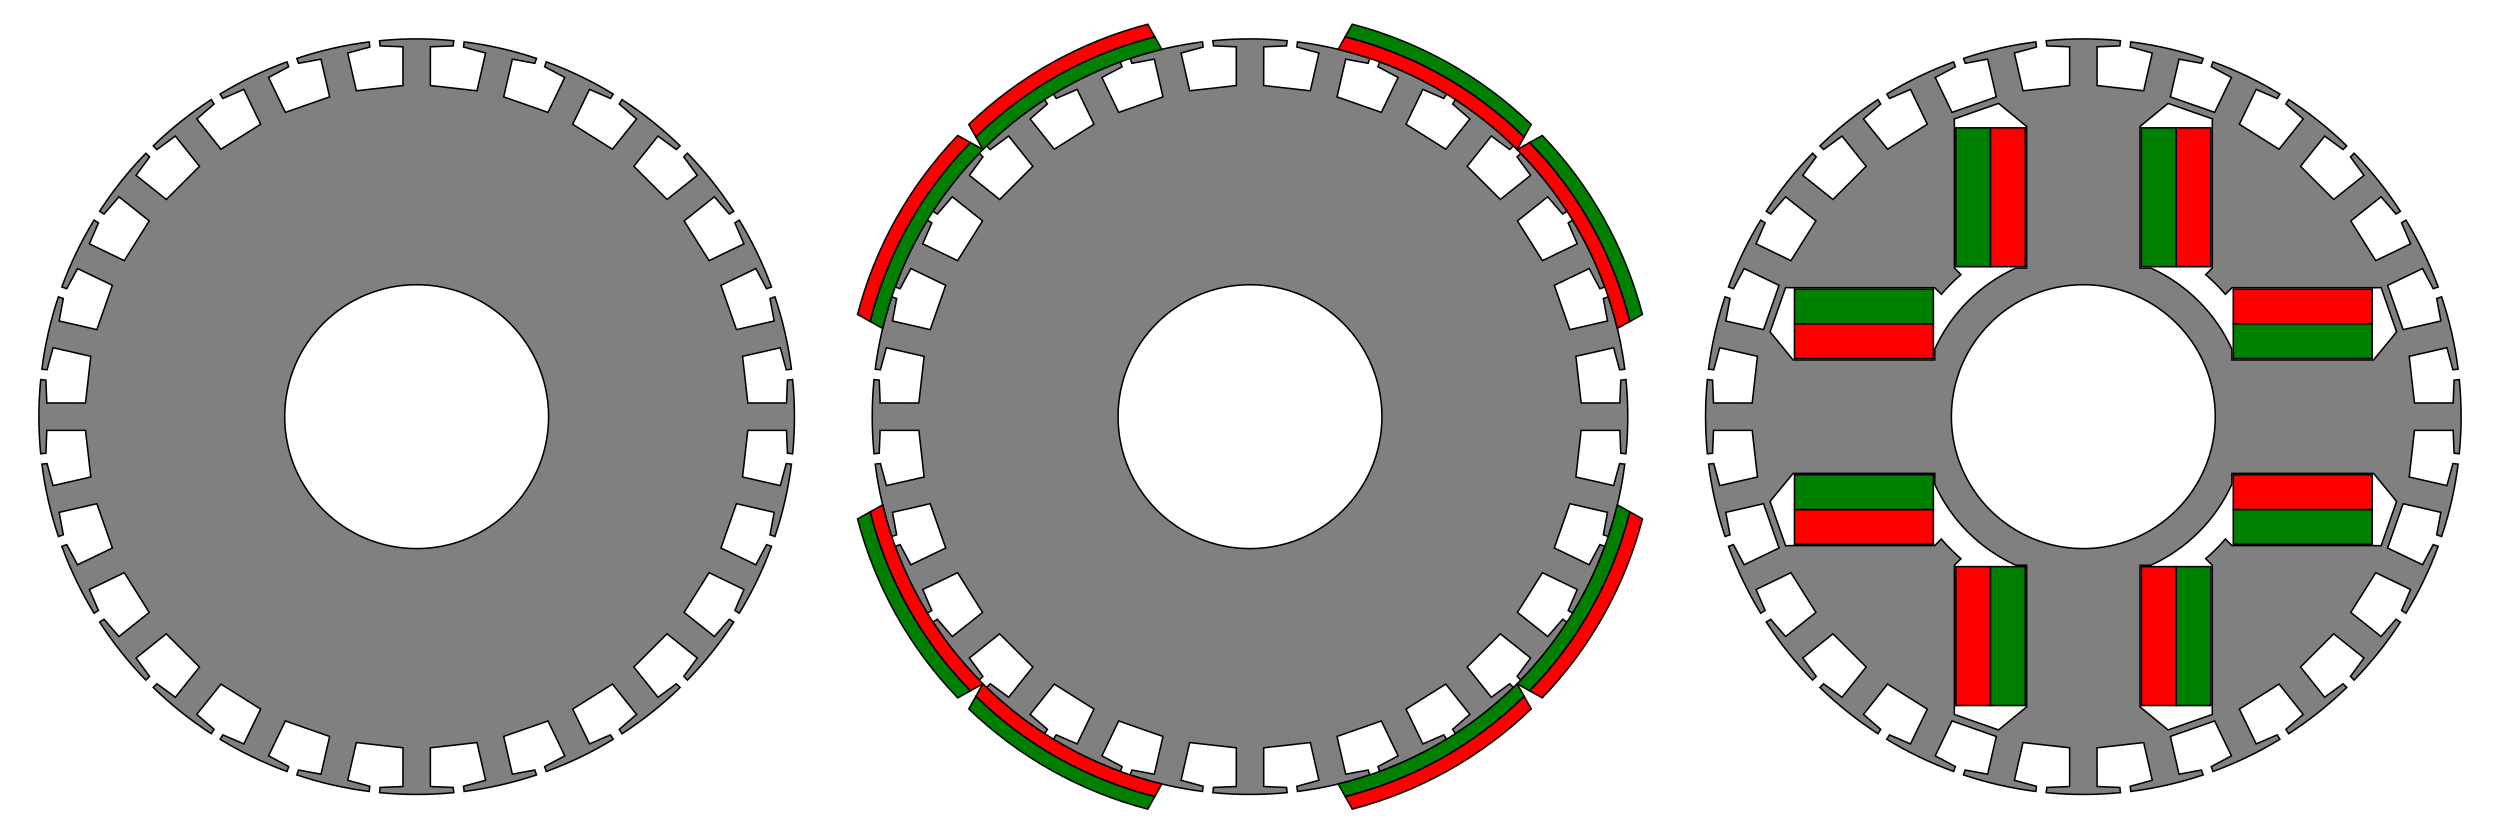
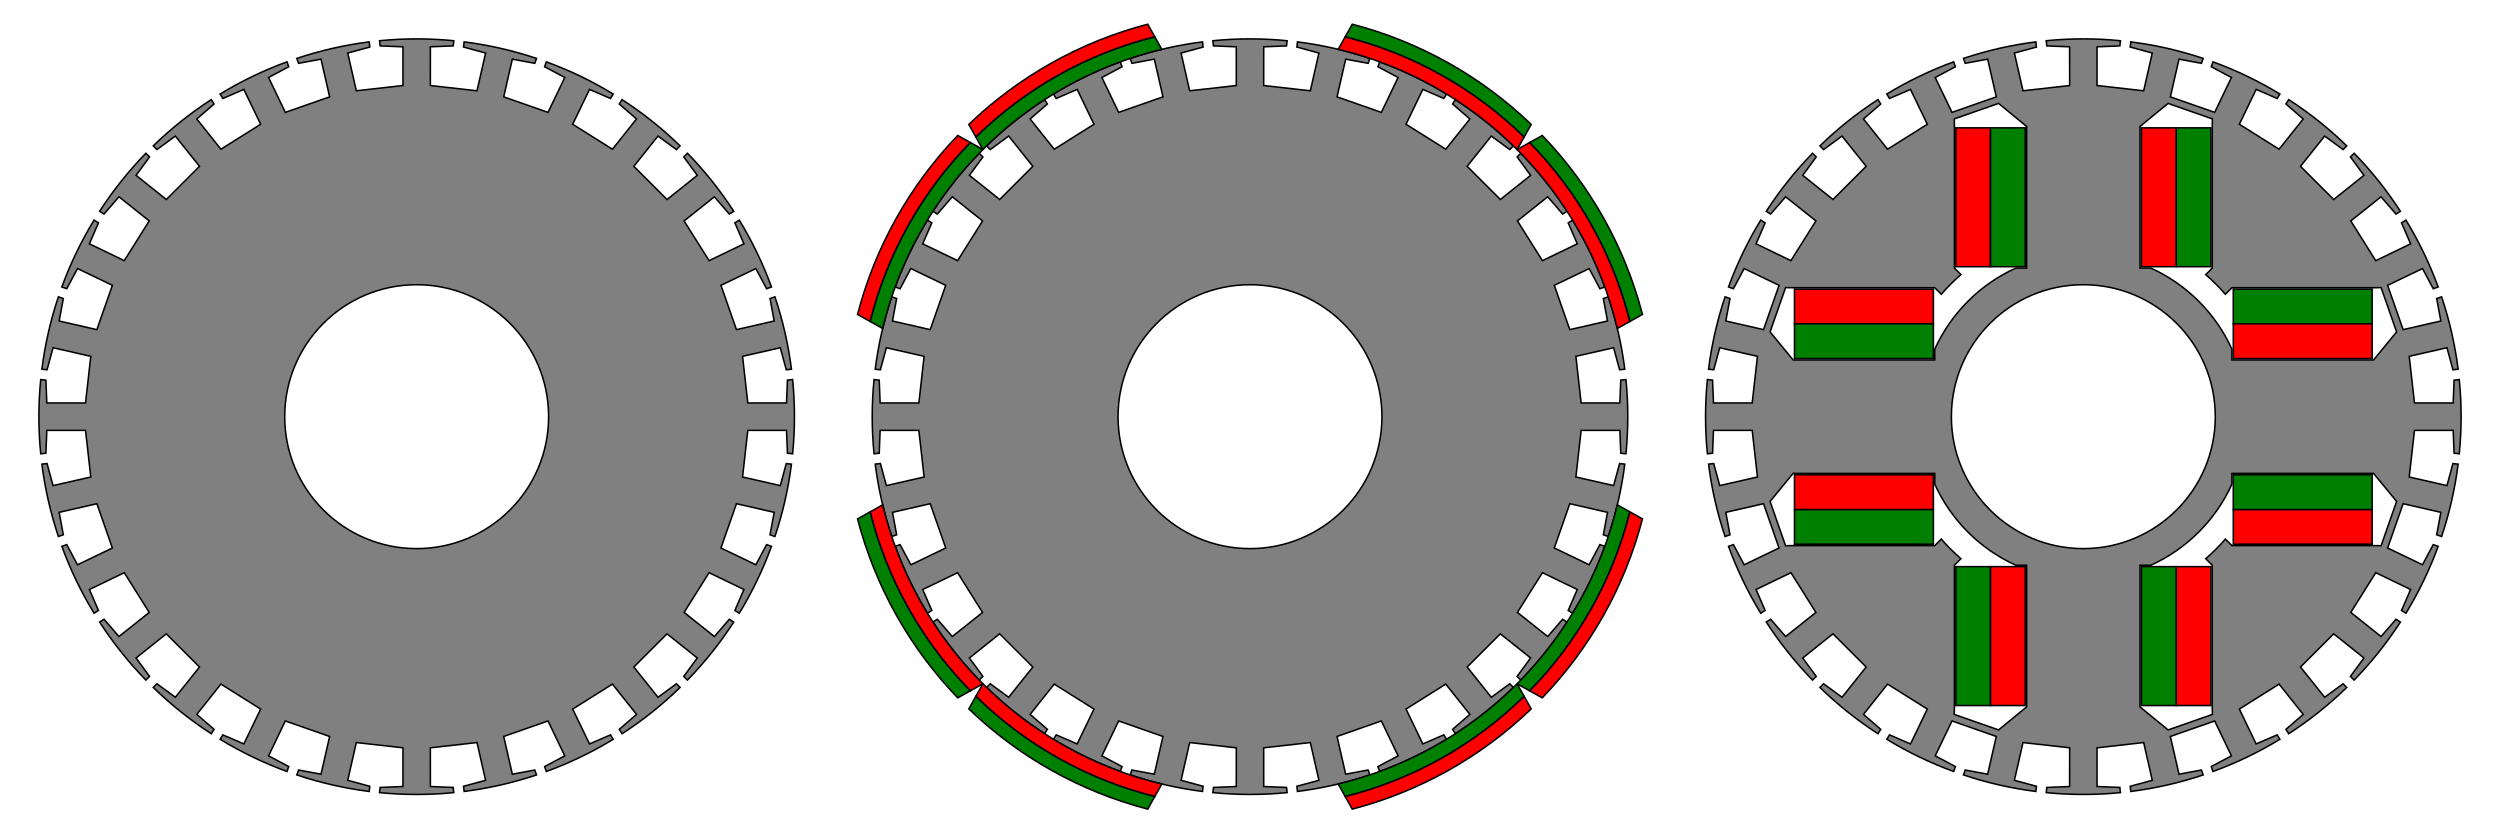
<svg xmlns="http://www.w3.org/2000/svg" width="800" height="267" viewBox="0 0 800 267">
  <rect x="-80" y="-26.7" width="960" height="320.4" fill="rgb(100%, 100%, 100%)" fill-opacity="1" />
  <path fill-rule="evenodd" fill="rgb(50%, 50%, 50%)" fill-opacity="1" stroke-width="0.5" stroke-linecap="round" stroke-linejoin="miter" stroke="rgb(0%, 0%, 0%)" stroke-opacity="1" stroke-miterlimit="10" d="M 13.031 145.211 L 14.688 145.023 L 14.98 137.723 L 27.367 137.715 L 29.051 152.641 L 16.973 155.391 L 15.059 148.336 L 13.402 148.523 C 14.398 156.398 16.172 164.156 18.688 171.684 L 20.262 171.133 L 18.926 163.949 L 31 161.184 L 35.961 175.363 L 24.797 180.73 L 21.363 174.277 L 19.789 174.828 C 22.516 182.285 25.965 189.453 30.098 196.234 L 31.508 195.348 L 28.605 188.641 L 39.762 183.258 L 47.754 195.977 L 38.066 203.691 L 33.281 198.168 L 31.871 199.055 C 36.188 205.719 41.148 211.938 46.68 217.629 L 47.859 216.449 L 43.539 210.559 L 53.219 202.824 L 63.84 213.449 L 56.109 223.129 L 50.219 218.805 L 49.039 219.984 C 54.727 225.52 60.949 230.48 67.613 234.797 L 68.5 233.387 L 62.973 228.602 L 70.691 218.91 L 83.41 226.902 L 78.027 238.059 L 71.32 235.16 L 70.434 236.57 C 77.211 240.699 84.383 244.152 91.836 246.879 L 92.387 245.305 L 85.938 241.871 L 91.305 230.703 L 105.484 235.668 L 102.719 247.742 L 95.535 246.406 L 94.984 247.977 C 102.512 250.496 110.27 252.266 118.145 253.266 L 118.328 251.609 L 111.277 249.695 L 114.023 237.617 L 128.953 239.297 L 128.945 251.688 L 121.641 251.98 L 121.457 253.637 C 129.355 254.418 137.312 254.418 145.211 253.637 L 145.023 251.98 L 137.723 251.688 L 137.715 239.297 L 152.641 237.617 L 155.391 249.695 L 148.336 251.609 L 148.523 253.266 C 156.398 252.266 164.156 250.496 171.684 247.977 L 171.133 246.406 L 163.949 247.742 L 161.184 235.668 L 175.363 230.703 L 180.73 241.871 L 174.277 245.305 L 174.828 246.879 C 182.285 244.152 189.453 240.699 196.234 236.57 L 195.348 235.16 L 188.641 238.059 L 183.258 226.902 L 195.977 218.91 L 203.691 228.602 L 198.168 233.387 L 199.055 234.797 C 205.719 230.48 211.938 225.52 217.629 219.984 L 216.449 218.805 L 210.559 223.129 L 202.824 213.449 L 213.449 202.824 L 223.129 210.559 L 218.805 216.449 L 219.984 217.629 C 225.52 211.938 230.48 205.719 234.797 199.055 L 233.387 198.168 L 228.602 203.691 L 218.91 195.977 L 226.902 183.258 L 238.059 188.641 L 235.16 195.348 L 236.57 196.234 C 240.699 189.453 244.152 182.285 246.879 174.828 L 245.305 174.277 L 241.871 180.73 L 230.703 175.363 L 235.668 161.184 L 247.742 163.949 L 246.406 171.133 L 247.977 171.684 C 250.496 164.156 252.266 156.398 253.266 148.523 L 251.609 148.336 L 249.695 155.391 L 237.617 152.641 L 239.297 137.715 L 251.688 137.723 L 251.98 145.023 L 253.637 145.211 C 254.418 137.312 254.418 129.355 253.637 121.457 L 251.98 121.641 L 251.688 128.945 L 239.297 128.953 L 237.617 114.023 L 249.695 111.277 L 251.609 118.328 L 253.266 118.145 C 252.266 110.27 250.496 102.512 247.977 94.984 L 246.406 95.535 L 247.742 102.719 L 235.668 105.484 L 230.703 91.305 L 241.871 85.938 L 245.305 92.387 L 246.879 91.836 C 244.152 84.383 240.699 77.211 236.57 70.434 L 235.16 71.32 L 238.059 78.027 L 226.902 83.41 L 218.91 70.691 L 228.602 62.973 L 233.387 68.5 L 234.797 67.613 C 230.48 60.949 225.52 54.727 219.984 49.039 L 218.805 50.219 L 223.129 56.109 L 213.449 63.84 L 202.824 53.219 L 210.559 43.539 L 216.449 47.859 L 217.629 46.68 C 211.938 41.148 205.719 36.188 199.055 31.871 L 198.168 33.281 L 203.691 38.066 L 195.977 47.754 L 183.258 39.762 L 188.641 28.605 L 195.348 31.508 L 196.234 30.098 C 189.453 25.965 182.285 22.516 174.828 19.789 L 174.277 21.363 L 180.73 24.797 L 175.363 35.961 L 161.184 31 L 163.949 18.926 L 171.133 20.262 L 171.684 18.688 C 164.156 16.172 156.398 14.398 148.523 13.402 L 148.336 15.059 L 155.391 16.973 L 152.641 29.051 L 137.715 27.367 L 137.723 14.98 L 145.023 14.688 L 145.211 13.031 C 137.312 12.25 129.355 12.25 121.457 13.031 L 121.641 14.688 L 128.945 14.98 L 128.953 27.367 L 114.023 29.051 L 111.277 16.973 L 118.328 15.059 L 118.145 13.402 C 110.27 14.398 102.512 16.172 94.984 18.688 L 95.535 20.262 L 102.719 18.926 L 105.484 31 L 91.305 35.961 L 85.938 24.797 L 92.387 21.363 L 91.836 19.789 C 84.383 22.516 77.211 25.965 70.434 30.098 L 71.32 31.508 L 78.027 28.605 L 83.41 39.762 L 70.691 47.754 L 62.973 38.066 L 68.5 33.281 L 67.613 31.871 C 60.949 36.188 54.727 41.148 49.039 46.68 L 50.219 47.859 L 56.109 43.539 L 63.84 53.219 L 53.219 63.84 L 43.539 56.109 L 47.859 50.219 L 46.68 49.039 C 41.148 54.727 36.188 60.949 31.871 67.613 L 33.281 68.5 L 38.066 62.973 L 47.754 70.691 L 39.762 83.41 L 28.605 78.027 L 31.508 71.32 L 30.098 70.434 C 25.965 77.211 22.516 84.383 19.789 91.836 L 21.363 92.387 L 24.797 85.938 L 35.961 91.305 L 31 105.484 L 18.926 102.719 L 20.262 95.535 L 18.688 94.984 C 16.172 102.512 14.398 110.27 13.402 118.145 L 15.059 118.328 L 16.973 111.277 L 29.051 114.023 L 27.367 128.953 L 14.98 128.945 L 14.688 121.641 L 13.031 121.457 C 12.25 129.355 12.25 137.312 13.031 145.211 Z M 175.555 133.332 C 175.555 156.652 156.652 175.555 133.332 175.555 C 110.016 175.555 91.109 156.652 91.109 133.332 C 91.109 110.016 110.016 91.109 133.332 91.109 C 156.652 91.109 175.555 110.016 175.555 133.332 Z M 175.555 133.332 " />
  <path fill-rule="evenodd" fill="rgb(50%, 50%, 50%)" fill-opacity="1" stroke-width="0.5" stroke-linecap="round" stroke-linejoin="miter" stroke="rgb(0%, 0%, 0%)" stroke-opacity="1" stroke-miterlimit="10" d="M 279.695 145.211 L 281.352 145.023 L 281.648 137.723 L 294.035 137.715 L 295.719 152.641 L 283.637 155.391 L 281.727 148.336 L 280.07 148.523 C 281.066 156.398 282.836 164.156 285.355 171.684 L 286.93 171.133 L 285.594 163.949 L 297.668 161.184 L 302.629 175.363 L 291.465 180.73 L 288.031 174.277 L 286.457 174.828 C 289.18 182.285 292.633 189.453 296.762 196.234 L 298.176 195.348 L 295.273 188.641 L 306.43 183.258 L 314.422 195.977 L 304.73 203.691 L 299.949 198.168 L 298.535 199.055 C 302.852 205.719 307.812 211.938 313.348 217.629 L 314.527 216.449 L 310.207 210.559 L 319.887 202.824 L 330.508 213.449 L 322.777 223.129 L 316.883 218.805 L 315.707 219.984 C 321.395 225.52 327.617 230.48 334.277 234.797 L 335.164 233.387 L 329.641 228.602 L 337.355 218.91 L 350.078 226.902 L 344.695 238.059 L 337.988 235.16 L 337.102 236.57 C 343.879 240.699 351.047 244.152 358.504 246.879 L 359.055 245.305 L 352.605 241.871 L 357.969 230.703 L 372.148 235.668 L 369.383 247.742 L 362.199 246.406 L 361.648 247.977 C 369.176 250.496 376.934 252.266 384.809 253.266 L 384.996 251.609 L 377.945 249.695 L 380.691 237.617 L 395.621 239.297 L 395.609 251.688 L 388.309 251.98 L 388.121 253.637 C 396.023 254.418 403.977 254.418 411.879 253.637 L 411.691 251.98 L 404.391 251.688 L 404.379 239.297 L 419.309 237.617 L 422.055 249.695 L 415.004 251.609 L 415.191 253.266 C 423.066 252.266 430.824 250.496 438.352 247.977 L 437.801 246.406 L 430.617 247.742 L 427.852 235.668 L 442.031 230.703 L 447.395 241.871 L 440.945 245.305 L 441.496 246.879 C 448.953 244.152 456.121 240.699 462.898 236.57 L 462.012 235.16 L 455.305 238.059 L 449.922 226.902 L 462.645 218.91 L 470.359 228.602 L 464.836 233.387 L 465.723 234.797 C 472.383 230.48 478.605 225.52 484.293 219.984 L 483.117 218.805 L 477.223 223.129 L 469.492 213.449 L 480.113 202.824 L 489.793 210.559 L 485.473 216.449 L 486.652 217.629 C 492.188 211.938 497.148 205.719 501.465 199.055 L 500.051 198.168 L 495.27 203.691 L 485.578 195.977 L 493.57 183.258 L 504.727 188.641 L 501.824 195.348 L 503.238 196.234 C 507.367 189.453 510.82 182.285 513.543 174.828 L 511.969 174.277 L 508.535 180.73 L 497.371 175.363 L 502.332 161.184 L 514.406 163.949 L 513.07 171.133 L 514.645 171.684 C 517.164 164.156 518.934 156.398 519.93 148.523 L 518.273 148.336 L 516.363 155.391 L 504.281 152.641 L 505.965 137.715 L 518.352 137.723 L 518.648 145.023 L 520.305 145.211 C 521.082 137.312 521.082 129.355 520.305 121.457 L 518.648 121.641 L 518.352 128.945 L 505.965 128.953 L 504.281 114.023 L 516.363 111.277 L 518.273 118.328 L 519.93 118.145 C 518.934 110.27 517.164 102.512 514.645 94.984 L 513.07 95.535 L 514.406 102.719 L 502.332 105.484 L 497.371 91.305 L 508.535 85.938 L 511.969 92.387 L 513.543 91.836 C 510.82 84.383 507.367 77.211 503.238 70.434 L 501.824 71.32 L 504.727 78.027 L 493.57 83.41 L 485.578 70.691 L 495.27 62.973 L 500.051 68.5 L 501.465 67.613 C 497.148 60.949 492.188 54.727 486.652 49.039 L 485.473 50.219 L 489.793 56.109 L 480.113 63.84 L 469.492 53.219 L 477.223 43.539 L 483.117 47.859 L 484.293 46.68 C 478.605 41.148 472.383 36.188 465.723 31.871 L 464.836 33.281 L 470.359 38.066 L 462.645 47.754 L 449.922 39.762 L 455.305 28.605 L 462.012 31.508 L 462.898 30.098 C 456.121 25.965 448.953 22.516 441.496 19.789 L 440.945 21.363 L 447.395 24.797 L 442.031 35.961 L 427.852 31 L 430.617 18.926 L 437.801 20.262 L 438.352 18.688 C 430.824 16.172 423.066 14.398 415.191 13.402 L 415.004 15.059 L 422.055 16.973 L 419.309 29.051 L 404.379 27.367 L 404.391 14.98 L 411.691 14.688 L 411.879 13.031 C 403.977 12.25 396.023 12.25 388.121 13.031 L 388.309 14.688 L 395.609 14.98 L 395.621 27.367 L 380.691 29.051 L 377.945 16.973 L 384.996 15.059 L 384.809 13.402 C 376.934 14.398 369.176 16.172 361.648 18.688 L 362.199 20.262 L 369.383 18.926 L 372.148 31 L 357.969 35.961 L 352.605 24.797 L 359.055 21.363 L 358.504 19.789 C 351.047 22.516 343.879 25.965 337.102 30.098 L 337.988 31.508 L 344.695 28.605 L 350.078 39.762 L 337.355 47.754 L 329.641 38.066 L 335.164 33.281 L 334.277 31.871 C 327.617 36.188 321.395 41.148 315.707 46.68 L 316.883 47.859 L 322.777 43.539 L 330.508 53.219 L 319.887 63.84 L 310.207 56.109 L 314.527 50.219 L 313.348 49.039 C 307.812 54.727 302.852 60.949 298.535 67.613 L 299.949 68.5 L 304.73 62.973 L 314.422 70.691 L 306.43 83.41 L 295.273 78.027 L 298.176 71.32 L 296.762 70.434 C 292.633 77.211 289.18 84.383 286.457 91.836 L 288.031 92.387 L 291.465 85.938 L 302.629 91.305 L 297.668 105.484 L 285.594 102.719 L 286.93 95.535 L 285.355 94.984 C 282.836 102.512 281.066 110.27 280.07 118.145 L 281.727 118.328 L 283.637 111.277 L 295.719 114.023 L 294.035 128.953 L 281.648 128.945 L 281.352 121.641 L 279.695 121.457 C 278.918 129.355 278.918 137.312 279.695 145.211 Z M 442.223 133.332 C 442.223 156.652 423.32 175.555 400 175.555 C 376.68 175.555 357.777 156.652 357.777 133.332 C 357.777 110.016 376.68 91.109 400 91.109 C 423.32 91.109 442.223 110.016 442.223 133.332 Z M 442.223 133.332 " />
  <path fill-rule="evenodd" fill="rgb(100%, 0%, 0%)" fill-opacity="1" stroke-width="0.5" stroke-linecap="round" stroke-linejoin="miter" stroke="rgb(0%, 0%, 0%)" stroke-opacity="1" stroke-miterlimit="10" d="M 314.52 218.816 C 298.754 203.051 287.656 183.234 282.453 161.555 L 278.434 163.805 C 283.84 185.402 294.91 205.172 310.5 221.066 Z M 314.52 218.816 " />
  <path fill-rule="evenodd" fill="rgb(0%, 50%, 0%)" fill-opacity="1" stroke-width="0.5" stroke-linecap="round" stroke-linejoin="miter" stroke="rgb(0%, 0%, 0%)" stroke-opacity="1" stroke-miterlimit="10" d="M 310.5 221.066 C 294.91 205.172 283.84 185.402 278.434 163.805 L 274.414 166.055 C 280.023 187.574 291.062 207.289 306.484 223.316 Z M 310.5 221.066 " />
  <path fill-rule="evenodd" fill="rgb(100%, 0%, 0%)" fill-opacity="1" stroke-width="0.5" stroke-linecap="round" stroke-linejoin="miter" stroke="rgb(0%, 0%, 0%)" stroke-opacity="1" stroke-miterlimit="10" d="M 371.777 250.883 C 350.102 245.676 330.285 234.578 314.52 218.816 L 312.27 222.832 C 328.164 238.426 347.93 249.496 369.527 254.898 Z M 371.777 250.883 " />
  <path fill-rule="evenodd" fill="rgb(0%, 50%, 0%)" fill-opacity="1" stroke-width="0.5" stroke-linecap="round" stroke-linejoin="miter" stroke="rgb(0%, 0%, 0%)" stroke-opacity="1" stroke-miterlimit="10" d="M 369.527 254.898 C 347.93 249.496 328.164 238.426 312.27 222.832 L 310.02 226.852 C 326.043 242.27 345.758 253.312 367.277 258.918 Z M 369.527 254.898 " />
  <path fill-rule="evenodd" fill="rgb(0%, 50%, 0%)" fill-opacity="1" stroke-width="0.5" stroke-linecap="round" stroke-linejoin="miter" stroke="rgb(0%, 0%, 0%)" stroke-opacity="1" stroke-miterlimit="10" d="M 485.48 218.816 C 469.715 234.578 449.898 245.676 428.223 250.883 L 430.473 254.898 C 452.07 249.496 471.836 238.426 487.73 222.832 Z M 485.48 218.816 " />
  <path fill-rule="evenodd" fill="rgb(100%, 0%, 0%)" fill-opacity="1" stroke-width="0.5" stroke-linecap="round" stroke-linejoin="miter" stroke="rgb(0%, 0%, 0%)" stroke-opacity="1" stroke-miterlimit="10" d="M 487.73 222.832 C 471.836 238.426 452.07 249.496 430.473 254.898 L 432.723 258.918 C 454.242 253.312 473.957 242.27 489.98 226.852 Z M 487.73 222.832 " />
  <path fill-rule="evenodd" fill="rgb(0%, 50%, 0%)" fill-opacity="1" stroke-width="0.5" stroke-linecap="round" stroke-linejoin="miter" stroke="rgb(0%, 0%, 0%)" stroke-opacity="1" stroke-miterlimit="10" d="M 517.547 161.555 C 512.344 183.234 501.246 203.051 485.48 218.816 L 489.5 221.066 C 505.09 205.172 516.16 185.402 521.566 163.805 Z M 517.547 161.555 " />
  <path fill-rule="evenodd" fill="rgb(100%, 0%, 0%)" fill-opacity="1" stroke-width="0.5" stroke-linecap="round" stroke-linejoin="miter" stroke="rgb(0%, 0%, 0%)" stroke-opacity="1" stroke-miterlimit="10" d="M 521.566 163.805 C 516.16 185.402 505.09 205.172 489.5 221.066 L 493.516 223.316 C 508.938 207.289 519.977 187.574 525.586 166.055 Z M 521.566 163.805 " />
  <path fill-rule="evenodd" fill="rgb(100%, 0%, 0%)" fill-opacity="1" stroke-width="0.5" stroke-linecap="round" stroke-linejoin="miter" stroke="rgb(0%, 0%, 0%)" stroke-opacity="1" stroke-miterlimit="10" d="M 485.48 47.852 C 501.246 63.617 512.344 83.434 517.547 105.113 L 521.566 102.863 C 516.16 81.262 505.09 61.496 489.5 45.602 Z M 485.48 47.852 " />
  <path fill-rule="evenodd" fill="rgb(0%, 50%, 0%)" fill-opacity="1" stroke-width="0.5" stroke-linecap="round" stroke-linejoin="miter" stroke="rgb(0%, 0%, 0%)" stroke-opacity="1" stroke-miterlimit="10" d="M 489.5 45.602 C 505.09 61.496 516.16 81.262 521.566 102.863 L 525.586 100.613 C 519.977 79.094 508.938 59.375 493.516 43.352 Z M 489.5 45.602 " />
  <path fill-rule="evenodd" fill="rgb(100%, 0%, 0%)" fill-opacity="1" stroke-width="0.5" stroke-linecap="round" stroke-linejoin="miter" stroke="rgb(0%, 0%, 0%)" stroke-opacity="1" stroke-miterlimit="10" d="M 428.223 15.785 C 449.898 20.988 469.715 32.086 485.48 47.852 L 487.73 43.832 C 471.836 28.242 452.07 17.172 430.473 11.766 Z M 428.223 15.785 " />
  <path fill-rule="evenodd" fill="rgb(0%, 50%, 0%)" fill-opacity="1" stroke-width="0.5" stroke-linecap="round" stroke-linejoin="miter" stroke="rgb(0%, 0%, 0%)" stroke-opacity="1" stroke-miterlimit="10" d="M 430.473 11.766 C 452.07 17.172 471.836 28.242 487.73 43.832 L 489.98 39.816 C 473.957 24.398 454.242 13.355 432.723 7.75 Z M 430.473 11.766 " />
  <path fill-rule="evenodd" fill="rgb(0%, 50%, 0%)" fill-opacity="1" stroke-width="0.5" stroke-linecap="round" stroke-linejoin="miter" stroke="rgb(0%, 0%, 0%)" stroke-opacity="1" stroke-miterlimit="10" d="M 314.52 47.852 C 330.285 32.086 350.102 20.988 371.777 15.785 L 369.527 11.766 C 347.93 17.172 328.164 28.242 312.27 43.832 Z M 314.52 47.852 " />
  <path fill-rule="evenodd" fill="rgb(100%, 0%, 0%)" fill-opacity="1" stroke-width="0.5" stroke-linecap="round" stroke-linejoin="miter" stroke="rgb(0%, 0%, 0%)" stroke-opacity="1" stroke-miterlimit="10" d="M 312.27 43.832 C 328.164 28.242 347.93 17.172 369.527 11.766 L 367.277 7.75 C 345.758 13.355 326.043 24.398 310.02 39.816 Z M 312.27 43.832 " />
  <path fill-rule="evenodd" fill="rgb(0%, 50%, 0%)" fill-opacity="1" stroke-width="0.5" stroke-linecap="round" stroke-linejoin="miter" stroke="rgb(0%, 0%, 0%)" stroke-opacity="1" stroke-miterlimit="10" d="M 282.453 105.113 C 287.656 83.434 298.754 63.617 314.52 47.852 L 310.5 45.602 C 294.91 61.496 283.84 81.262 278.434 102.863 Z M 282.453 105.113 " />
  <path fill-rule="evenodd" fill="rgb(100%, 0%, 0%)" fill-opacity="1" stroke-width="0.5" stroke-linecap="round" stroke-linejoin="miter" stroke="rgb(0%, 0%, 0%)" stroke-opacity="1" stroke-miterlimit="10" d="M 278.434 102.863 C 283.84 81.262 294.91 61.496 310.5 45.602 L 306.484 43.352 C 291.062 59.375 280.023 79.094 274.414 100.613 Z M 278.434 102.863 " />
  <path fill-rule="evenodd" fill="rgb(50%, 50%, 50%)" fill-opacity="1" stroke-width="0.5" stroke-linecap="round" stroke-linejoin="miter" stroke="rgb(0%, 0%, 0%)" stroke-opacity="1" stroke-miterlimit="10" d="M 546.363 145.211 L 548.02 145.023 L 548.312 137.723 L 560.703 137.715 L 562.383 152.641 L 550.305 155.391 L 548.391 148.336 L 546.734 148.523 C 547.734 156.398 549.504 164.156 552.023 171.684 L 553.594 171.133 L 552.258 163.949 L 564.332 161.184 L 569.297 175.363 L 558.129 180.73 L 554.695 174.277 L 553.121 174.828 C 555.848 182.285 559.301 189.453 563.43 196.234 L 564.84 195.348 L 561.941 188.641 L 573.098 183.258 L 581.09 195.977 L 571.398 203.691 L 566.613 198.168 L 565.203 199.055 C 569.52 205.719 574.48 211.938 580.016 217.629 L 581.195 216.449 L 576.871 210.559 L 586.551 202.824 L 597.176 213.449 L 589.441 223.129 L 583.551 218.805 L 582.371 219.984 C 588.062 225.52 594.281 230.48 600.945 234.797 L 601.832 233.387 L 596.309 228.602 L 604.023 218.91 L 616.742 226.902 L 611.359 238.059 L 604.652 235.16 L 603.766 236.57 C 610.547 240.699 617.715 244.152 625.172 246.879 L 625.723 245.305 L 619.27 241.871 L 624.637 230.703 L 638.816 235.668 L 636.051 247.742 L 628.867 246.406 L 628.316 247.977 C 635.844 250.496 643.602 252.266 651.477 253.266 L 651.664 251.609 L 644.609 249.695 L 647.359 237.617 L 662.285 239.297 L 662.277 251.688 L 654.977 251.98 L 654.789 253.637 C 662.688 254.418 670.645 254.418 678.543 253.637 L 678.359 251.98 L 671.055 251.688 L 671.047 239.297 L 685.977 237.617 L 688.723 249.695 L 681.672 251.609 L 681.855 253.266 C 689.73 252.266 697.488 250.496 705.016 247.977 L 704.465 246.406 L 697.281 247.742 L 694.516 235.668 L 708.695 230.703 L 714.062 241.871 L 707.613 245.305 L 708.164 246.879 C 715.617 244.152 722.789 240.699 729.566 236.57 L 728.68 235.16 L 721.973 238.059 L 716.59 226.902 L 729.309 218.91 L 737.027 228.602 L 731.5 233.387 L 732.387 234.797 C 739.051 230.48 745.273 225.52 750.961 219.984 L 749.781 218.805 L 743.891 223.129 L 736.16 213.449 L 746.781 202.824 L 756.461 210.559 L 752.141 216.449 L 753.32 217.629 C 758.852 211.938 763.812 205.719 768.129 199.055 L 766.719 198.168 L 761.934 203.691 L 752.246 195.977 L 760.238 183.258 L 771.395 188.641 L 768.492 195.348 L 769.902 196.234 C 774.035 189.453 777.484 182.285 780.211 174.828 L 778.637 174.277 L 775.203 180.73 L 764.039 175.363 L 769 161.184 L 781.074 163.949 L 779.738 171.133 L 781.312 171.684 C 783.828 164.156 785.602 156.398 786.598 148.523 L 784.941 148.336 L 783.027 155.391 L 770.949 152.641 L 772.633 137.715 L 785.02 137.723 L 785.312 145.023 L 786.969 145.211 C 787.75 137.312 787.75 129.355 786.969 121.457 L 785.312 121.641 L 785.02 128.945 L 772.633 128.953 L 770.949 114.023 L 783.027 111.277 L 784.941 118.328 L 786.598 118.145 C 785.602 110.27 783.828 102.512 781.312 94.984 L 779.738 95.535 L 781.074 102.719 L 769 105.484 L 764.039 91.305 L 775.203 85.938 L 778.637 92.387 L 780.211 91.836 C 777.484 84.383 774.035 77.211 769.902 70.434 L 768.492 71.32 L 771.395 78.027 L 760.238 83.41 L 752.246 70.691 L 761.934 62.973 L 766.719 68.5 L 768.129 67.613 C 763.812 60.949 758.852 54.727 753.32 49.039 L 752.141 50.219 L 756.461 56.109 L 746.781 63.84 L 736.16 53.219 L 743.891 43.539 L 749.781 47.859 L 750.961 46.68 C 745.273 41.148 739.051 36.188 732.387 31.871 L 731.5 33.281 L 737.027 38.066 L 729.309 47.754 L 716.59 39.762 L 721.973 28.605 L 728.68 31.508 L 729.566 30.098 C 722.789 25.965 715.617 22.516 708.164 19.789 L 707.613 21.363 L 714.062 24.797 L 708.695 35.961 L 694.516 31 L 697.281 18.926 L 704.465 20.262 L 705.016 18.688 C 697.488 16.172 689.73 14.398 681.855 13.402 L 681.672 15.059 L 688.723 16.973 L 685.977 29.051 L 671.047 27.367 L 671.055 14.98 L 678.359 14.688 L 678.543 13.031 C 670.645 12.25 662.688 12.25 654.789 13.031 L 654.977 14.688 L 662.277 14.98 L 662.285 27.367 L 647.359 29.051 L 644.609 16.973 L 651.664 15.059 L 651.477 13.402 C 643.602 14.398 635.844 16.172 628.316 18.688 L 628.867 20.262 L 636.051 18.926 L 638.816 31 L 624.637 35.961 L 619.27 24.797 L 625.723 21.363 L 625.172 19.789 C 617.715 22.516 610.547 25.965 603.766 30.098 L 604.652 31.508 L 611.359 28.605 L 616.742 39.762 L 604.023 47.754 L 596.309 38.066 L 601.832 33.281 L 600.945 31.871 C 594.281 36.188 588.062 41.148 582.371 46.68 L 583.551 47.859 L 589.441 43.539 L 597.176 53.219 L 586.551 63.84 L 576.871 56.109 L 581.195 50.219 L 580.016 49.039 C 574.48 54.727 569.52 60.949 565.203 67.613 L 566.613 68.5 L 571.398 62.973 L 581.09 70.691 L 573.098 83.41 L 561.941 78.027 L 564.84 71.32 L 563.43 70.434 C 559.301 77.211 555.848 84.383 553.121 91.836 L 554.695 92.387 L 558.129 85.938 L 569.297 91.305 L 564.332 105.484 L 552.258 102.719 L 553.594 95.535 L 552.023 94.984 C 549.504 102.512 547.734 110.27 546.734 118.145 L 548.391 118.328 L 550.305 111.277 L 562.383 114.023 L 560.703 128.953 L 548.312 128.945 L 548.02 121.641 L 546.363 121.457 C 545.582 129.355 545.582 137.312 546.363 145.211 Z M 708.891 133.332 C 708.891 156.652 689.984 175.555 666.668 175.555 C 643.348 175.555 624.445 156.652 624.445 133.332 C 624.445 110.016 643.348 91.109 666.668 91.109 C 689.984 91.109 708.891 110.016 708.891 133.332 Z M 629.738 170.262 C 625.312 165.832 621.715 160.641 619.125 154.941 L 619.125 151.48 L 573.789 151.48 L 566.422 160.453 L 571.383 174.633 L 573.789 174.59 L 619.125 174.59 L 621.215 172.5 C 622.184 173.625 623.191 174.711 624.242 175.758 C 625.289 176.809 626.375 177.816 627.5 178.785 L 625.41 180.875 L 625.41 226.211 L 625.367 228.617 L 639.547 233.578 L 648.52 226.211 L 648.52 180.875 L 645.059 180.875 C 639.359 178.285 634.168 174.688 629.738 170.262 Z M 629.738 96.406 C 634.168 91.977 639.359 88.383 645.059 85.789 L 648.52 85.789 L 648.52 40.457 L 639.547 33.086 L 625.367 38.047 L 625.41 40.457 L 625.41 85.789 L 627.5 87.879 C 626.375 88.848 625.289 89.859 624.242 90.906 C 623.191 91.957 622.184 93.043 621.215 94.168 L 619.125 92.078 L 573.789 92.078 L 571.383 92.035 L 566.422 106.215 L 573.789 115.188 L 619.125 115.188 L 619.125 111.727 C 621.715 106.023 625.312 100.836 629.738 96.406 Z M 703.594 96.406 C 708.023 100.836 711.617 106.023 714.211 111.727 L 714.211 115.188 L 759.543 115.188 L 766.914 106.215 L 761.953 92.035 L 759.543 92.078 L 714.211 92.078 L 712.121 94.168 C 711.152 93.043 710.141 91.957 709.094 90.906 C 708.043 89.859 706.957 88.848 705.832 87.879 L 707.922 85.789 L 707.922 40.457 L 707.965 38.047 L 693.785 33.086 L 684.812 40.457 L 684.812 85.789 L 688.273 85.789 C 693.977 88.383 699.164 91.977 703.594 96.406 Z M 703.594 170.262 C 699.164 174.688 693.977 178.285 688.273 180.875 L 684.812 180.875 L 684.812 226.211 L 693.785 233.578 L 707.965 228.617 L 707.922 226.211 L 707.922 180.875 L 705.832 178.785 C 706.957 177.816 708.043 176.809 709.094 175.758 C 710.141 174.711 711.152 173.625 712.121 172.5 L 714.211 174.59 L 759.543 174.59 L 761.953 174.633 L 766.914 160.453 L 759.543 151.48 L 714.211 151.48 L 714.211 154.941 C 711.617 160.641 708.023 165.832 703.594 170.262 Z M 703.594 170.262 " />
-   <path fill-rule="evenodd" fill="rgb(100%, 0%, 0%)" fill-opacity="1" stroke-width="0.5" stroke-linecap="round" stroke-linejoin="miter" stroke="rgb(0%, 0%, 0%)" stroke-opacity="1" stroke-miterlimit="10" d="M 625.855 225.766 L 625.855 181.32 L 636.965 181.32 L 636.965 225.766 Z M 625.855 225.766 " />
-   <path fill-rule="evenodd" fill="rgb(0%, 50%, 0%)" fill-opacity="1" stroke-width="0.5" stroke-linecap="round" stroke-linejoin="miter" stroke="rgb(0%, 0%, 0%)" stroke-opacity="1" stroke-miterlimit="10" d="M 636.965 225.766 L 636.965 181.32 L 648.078 181.32 L 648.078 225.766 Z M 636.965 225.766 " />
-   <path fill-rule="evenodd" fill="rgb(100%, 0%, 0%)" fill-opacity="1" stroke-width="0.5" stroke-linecap="round" stroke-linejoin="miter" stroke="rgb(0%, 0%, 0%)" stroke-opacity="1" stroke-miterlimit="10" d="M 574.234 174.145 L 618.68 174.145 L 618.68 163.035 L 574.234 163.035 Z M 574.234 174.145 " />
-   <path fill-rule="evenodd" fill="rgb(0%, 50%, 0%)" fill-opacity="1" stroke-width="0.5" stroke-linecap="round" stroke-linejoin="miter" stroke="rgb(0%, 0%, 0%)" stroke-opacity="1" stroke-miterlimit="10" d="M 574.234 163.035 L 618.68 163.035 L 618.68 151.922 L 574.234 151.922 Z M 574.234 163.035 " />
-   <path fill-rule="evenodd" fill="rgb(0%, 50%, 0%)" fill-opacity="1" stroke-width="0.5" stroke-linecap="round" stroke-linejoin="miter" stroke="rgb(0%, 0%, 0%)" stroke-opacity="1" stroke-miterlimit="10" d="M 759.098 174.145 L 714.652 174.145 L 714.652 163.035 L 759.098 163.035 Z M 759.098 174.145 " />
-   <path fill-rule="evenodd" fill="rgb(100%, 0%, 0%)" fill-opacity="1" stroke-width="0.5" stroke-linecap="round" stroke-linejoin="miter" stroke="rgb(0%, 0%, 0%)" stroke-opacity="1" stroke-miterlimit="10" d="M 759.098 163.035 L 714.652 163.035 L 714.652 151.922 L 759.098 151.922 Z M 759.098 163.035 " />
-   <path fill-rule="evenodd" fill="rgb(0%, 50%, 0%)" fill-opacity="1" stroke-width="0.5" stroke-linecap="round" stroke-linejoin="miter" stroke="rgb(0%, 0%, 0%)" stroke-opacity="1" stroke-miterlimit="10" d="M 707.48 225.766 L 707.48 181.32 L 696.367 181.32 L 696.367 225.766 Z M 707.48 225.766 " />
-   <path fill-rule="evenodd" fill="rgb(100%, 0%, 0%)" fill-opacity="1" stroke-width="0.5" stroke-linecap="round" stroke-linejoin="miter" stroke="rgb(0%, 0%, 0%)" stroke-opacity="1" stroke-miterlimit="10" d="M 696.367 225.766 L 696.367 181.32 L 685.258 181.32 L 685.258 225.766 Z M 696.367 225.766 " />
-   <path fill-rule="evenodd" fill="rgb(100%, 0%, 0%)" fill-opacity="1" stroke-width="0.5" stroke-linecap="round" stroke-linejoin="miter" stroke="rgb(0%, 0%, 0%)" stroke-opacity="1" stroke-miterlimit="10" d="M 707.48 40.902 L 707.48 85.348 L 696.367 85.348 L 696.367 40.902 Z M 707.48 40.902 " />
-   <path fill-rule="evenodd" fill="rgb(0%, 50%, 0%)" fill-opacity="1" stroke-width="0.5" stroke-linecap="round" stroke-linejoin="miter" stroke="rgb(0%, 0%, 0%)" stroke-opacity="1" stroke-miterlimit="10" d="M 696.367 40.902 L 696.367 85.348 L 685.258 85.348 L 685.258 40.902 Z M 696.367 40.902 " />
-   <path fill-rule="evenodd" fill="rgb(100%, 0%, 0%)" fill-opacity="1" stroke-width="0.5" stroke-linecap="round" stroke-linejoin="miter" stroke="rgb(0%, 0%, 0%)" stroke-opacity="1" stroke-miterlimit="10" d="M 759.098 92.52 L 714.652 92.52 L 714.652 103.633 L 759.098 103.633 Z M 759.098 92.52 " />
-   <path fill-rule="evenodd" fill="rgb(0%, 50%, 0%)" fill-opacity="1" stroke-width="0.5" stroke-linecap="round" stroke-linejoin="miter" stroke="rgb(0%, 0%, 0%)" stroke-opacity="1" stroke-miterlimit="10" d="M 759.098 103.633 L 714.652 103.633 L 714.652 114.742 L 759.098 114.742 Z M 759.098 103.633 " />
-   <path fill-rule="evenodd" fill="rgb(0%, 50%, 0%)" fill-opacity="1" stroke-width="0.5" stroke-linecap="round" stroke-linejoin="miter" stroke="rgb(0%, 0%, 0%)" stroke-opacity="1" stroke-miterlimit="10" d="M 574.234 92.52 L 618.68 92.52 L 618.68 103.633 L 574.234 103.633 Z M 574.234 92.52 " />
-   <path fill-rule="evenodd" fill="rgb(100%, 0%, 0%)" fill-opacity="1" stroke-width="0.5" stroke-linecap="round" stroke-linejoin="miter" stroke="rgb(0%, 0%, 0%)" stroke-opacity="1" stroke-miterlimit="10" d="M 574.234 103.633 L 618.68 103.633 L 618.68 114.742 L 574.234 114.742 Z M 574.234 103.633 " />
-   <path fill-rule="evenodd" fill="rgb(0%, 50%, 0%)" fill-opacity="1" stroke-width="0.5" stroke-linecap="round" stroke-linejoin="miter" stroke="rgb(0%, 0%, 0%)" stroke-opacity="1" stroke-miterlimit="10" d="M 625.855 40.902 L 625.855 85.348 L 636.965 85.348 L 636.965 40.902 Z M 625.855 40.902 " />
-   <path fill-rule="evenodd" fill="rgb(100%, 0%, 0%)" fill-opacity="1" stroke-width="0.5" stroke-linecap="round" stroke-linejoin="miter" stroke="rgb(0%, 0%, 0%)" stroke-opacity="1" stroke-miterlimit="10" d="M 636.965 40.902 L 636.965 85.348 L 648.078 85.348 L 648.078 40.902 Z M 636.965 40.902 " />
+   <path fill-rule="evenodd" fill="rgb(0%, 50%, 0%)" fill-opacity="1" stroke-width="0.5" stroke-linecap="round" stroke-linejoin="miter" stroke="rgb(0%, 0%, 0%)" stroke-opacity="1" stroke-miterlimit="10" d="M 574.234 174.145 L 618.68 174.145 L 618.68 163.035 L 574.234 163.035 Z M 574.234 174.145 " />
+   <path fill-rule="evenodd" fill="rgb(100%, 0%, 0%)" fill-opacity="1" stroke-width="0.5" stroke-linecap="round" stroke-linejoin="miter" stroke="rgb(0%, 0%, 0%)" stroke-opacity="1" stroke-miterlimit="10" d="M 574.234 163.035 L 618.68 163.035 L 618.68 151.922 L 574.234 151.922 Z M 574.234 163.035 " />
+   <path fill-rule="evenodd" fill="rgb(0%, 50%, 0%)" fill-opacity="1" stroke-width="0.5" stroke-linecap="round" stroke-linejoin="miter" stroke="rgb(0%, 0%, 0%)" stroke-opacity="1" stroke-miterlimit="10" d="M 625.855 225.766 L 625.855 181.32 L 636.965 181.32 L 636.965 225.766 Z M 625.855 225.766 " />
+   <path fill-rule="evenodd" fill="rgb(100%, 0%, 0%)" fill-opacity="1" stroke-width="0.5" stroke-linecap="round" stroke-linejoin="miter" stroke="rgb(0%, 0%, 0%)" stroke-opacity="1" stroke-miterlimit="10" d="M 636.965 225.766 L 636.965 181.32 L 648.078 181.32 L 648.078 225.766 Z M 636.965 225.766 " />
+   <path fill-rule="evenodd" fill="rgb(100%, 0%, 0%)" fill-opacity="1" stroke-width="0.5" stroke-linecap="round" stroke-linejoin="miter" stroke="rgb(0%, 0%, 0%)" stroke-opacity="1" stroke-miterlimit="10" d="M 707.48 225.766 L 707.48 181.32 L 696.367 181.32 L 696.367 225.766 Z M 707.48 225.766 " />
+   <path fill-rule="evenodd" fill="rgb(0%, 50%, 0%)" fill-opacity="1" stroke-width="0.5" stroke-linecap="round" stroke-linejoin="miter" stroke="rgb(0%, 0%, 0%)" stroke-opacity="1" stroke-miterlimit="10" d="M 696.367 225.766 L 696.367 181.32 L 685.258 181.32 L 685.258 225.766 Z M 696.367 225.766 " />
+   <path fill-rule="evenodd" fill="rgb(100%, 0%, 0%)" fill-opacity="1" stroke-width="0.5" stroke-linecap="round" stroke-linejoin="miter" stroke="rgb(0%, 0%, 0%)" stroke-opacity="1" stroke-miterlimit="10" d="M 759.098 174.145 L 714.652 174.145 L 714.652 163.035 L 759.098 163.035 Z M 759.098 174.145 " />
+   <path fill-rule="evenodd" fill="rgb(0%, 50%, 0%)" fill-opacity="1" stroke-width="0.5" stroke-linecap="round" stroke-linejoin="miter" stroke="rgb(0%, 0%, 0%)" stroke-opacity="1" stroke-miterlimit="10" d="M 759.098 163.035 L 714.652 163.035 L 714.652 151.922 L 759.098 151.922 Z M 759.098 163.035 " />
+   <path fill-rule="evenodd" fill="rgb(0%, 50%, 0%)" fill-opacity="1" stroke-width="0.5" stroke-linecap="round" stroke-linejoin="miter" stroke="rgb(0%, 0%, 0%)" stroke-opacity="1" stroke-miterlimit="10" d="M 759.098 92.52 L 714.652 92.52 L 714.652 103.633 L 759.098 103.633 Z M 759.098 92.52 " />
+   <path fill-rule="evenodd" fill="rgb(100%, 0%, 0%)" fill-opacity="1" stroke-width="0.5" stroke-linecap="round" stroke-linejoin="miter" stroke="rgb(0%, 0%, 0%)" stroke-opacity="1" stroke-miterlimit="10" d="M 759.098 103.633 L 714.652 103.633 L 714.652 114.742 L 759.098 114.742 Z M 759.098 103.633 " />
+   <path fill-rule="evenodd" fill="rgb(0%, 50%, 0%)" fill-opacity="1" stroke-width="0.5" stroke-linecap="round" stroke-linejoin="miter" stroke="rgb(0%, 0%, 0%)" stroke-opacity="1" stroke-miterlimit="10" d="M 707.48 40.902 L 707.48 85.348 L 696.367 85.348 L 696.367 40.902 Z M 707.48 40.902 " />
+   <path fill-rule="evenodd" fill="rgb(100%, 0%, 0%)" fill-opacity="1" stroke-width="0.5" stroke-linecap="round" stroke-linejoin="miter" stroke="rgb(0%, 0%, 0%)" stroke-opacity="1" stroke-miterlimit="10" d="M 696.367 40.902 L 696.367 85.348 L 685.258 85.348 L 685.258 40.902 Z M 696.367 40.902 " />
+   <path fill-rule="evenodd" fill="rgb(100%, 0%, 0%)" fill-opacity="1" stroke-width="0.5" stroke-linecap="round" stroke-linejoin="miter" stroke="rgb(0%, 0%, 0%)" stroke-opacity="1" stroke-miterlimit="10" d="M 625.855 40.902 L 625.855 85.348 L 636.965 85.348 L 636.965 40.902 Z M 625.855 40.902 " />
+   <path fill-rule="evenodd" fill="rgb(0%, 50%, 0%)" fill-opacity="1" stroke-width="0.5" stroke-linecap="round" stroke-linejoin="miter" stroke="rgb(0%, 0%, 0%)" stroke-opacity="1" stroke-miterlimit="10" d="M 636.965 40.902 L 636.965 85.348 L 648.078 85.348 L 648.078 40.902 Z M 636.965 40.902 " />
+   <path fill-rule="evenodd" fill="rgb(100%, 0%, 0%)" fill-opacity="1" stroke-width="0.5" stroke-linecap="round" stroke-linejoin="miter" stroke="rgb(0%, 0%, 0%)" stroke-opacity="1" stroke-miterlimit="10" d="M 574.234 92.52 L 618.68 92.52 L 618.68 103.633 L 574.234 103.633 Z M 574.234 92.52 " />
+   <path fill-rule="evenodd" fill="rgb(0%, 50%, 0%)" fill-opacity="1" stroke-width="0.5" stroke-linecap="round" stroke-linejoin="miter" stroke="rgb(0%, 0%, 0%)" stroke-opacity="1" stroke-miterlimit="10" d="M 574.234 103.633 L 618.68 103.633 L 618.68 114.742 L 574.234 114.742 Z M 574.234 103.633 " />
</svg>
